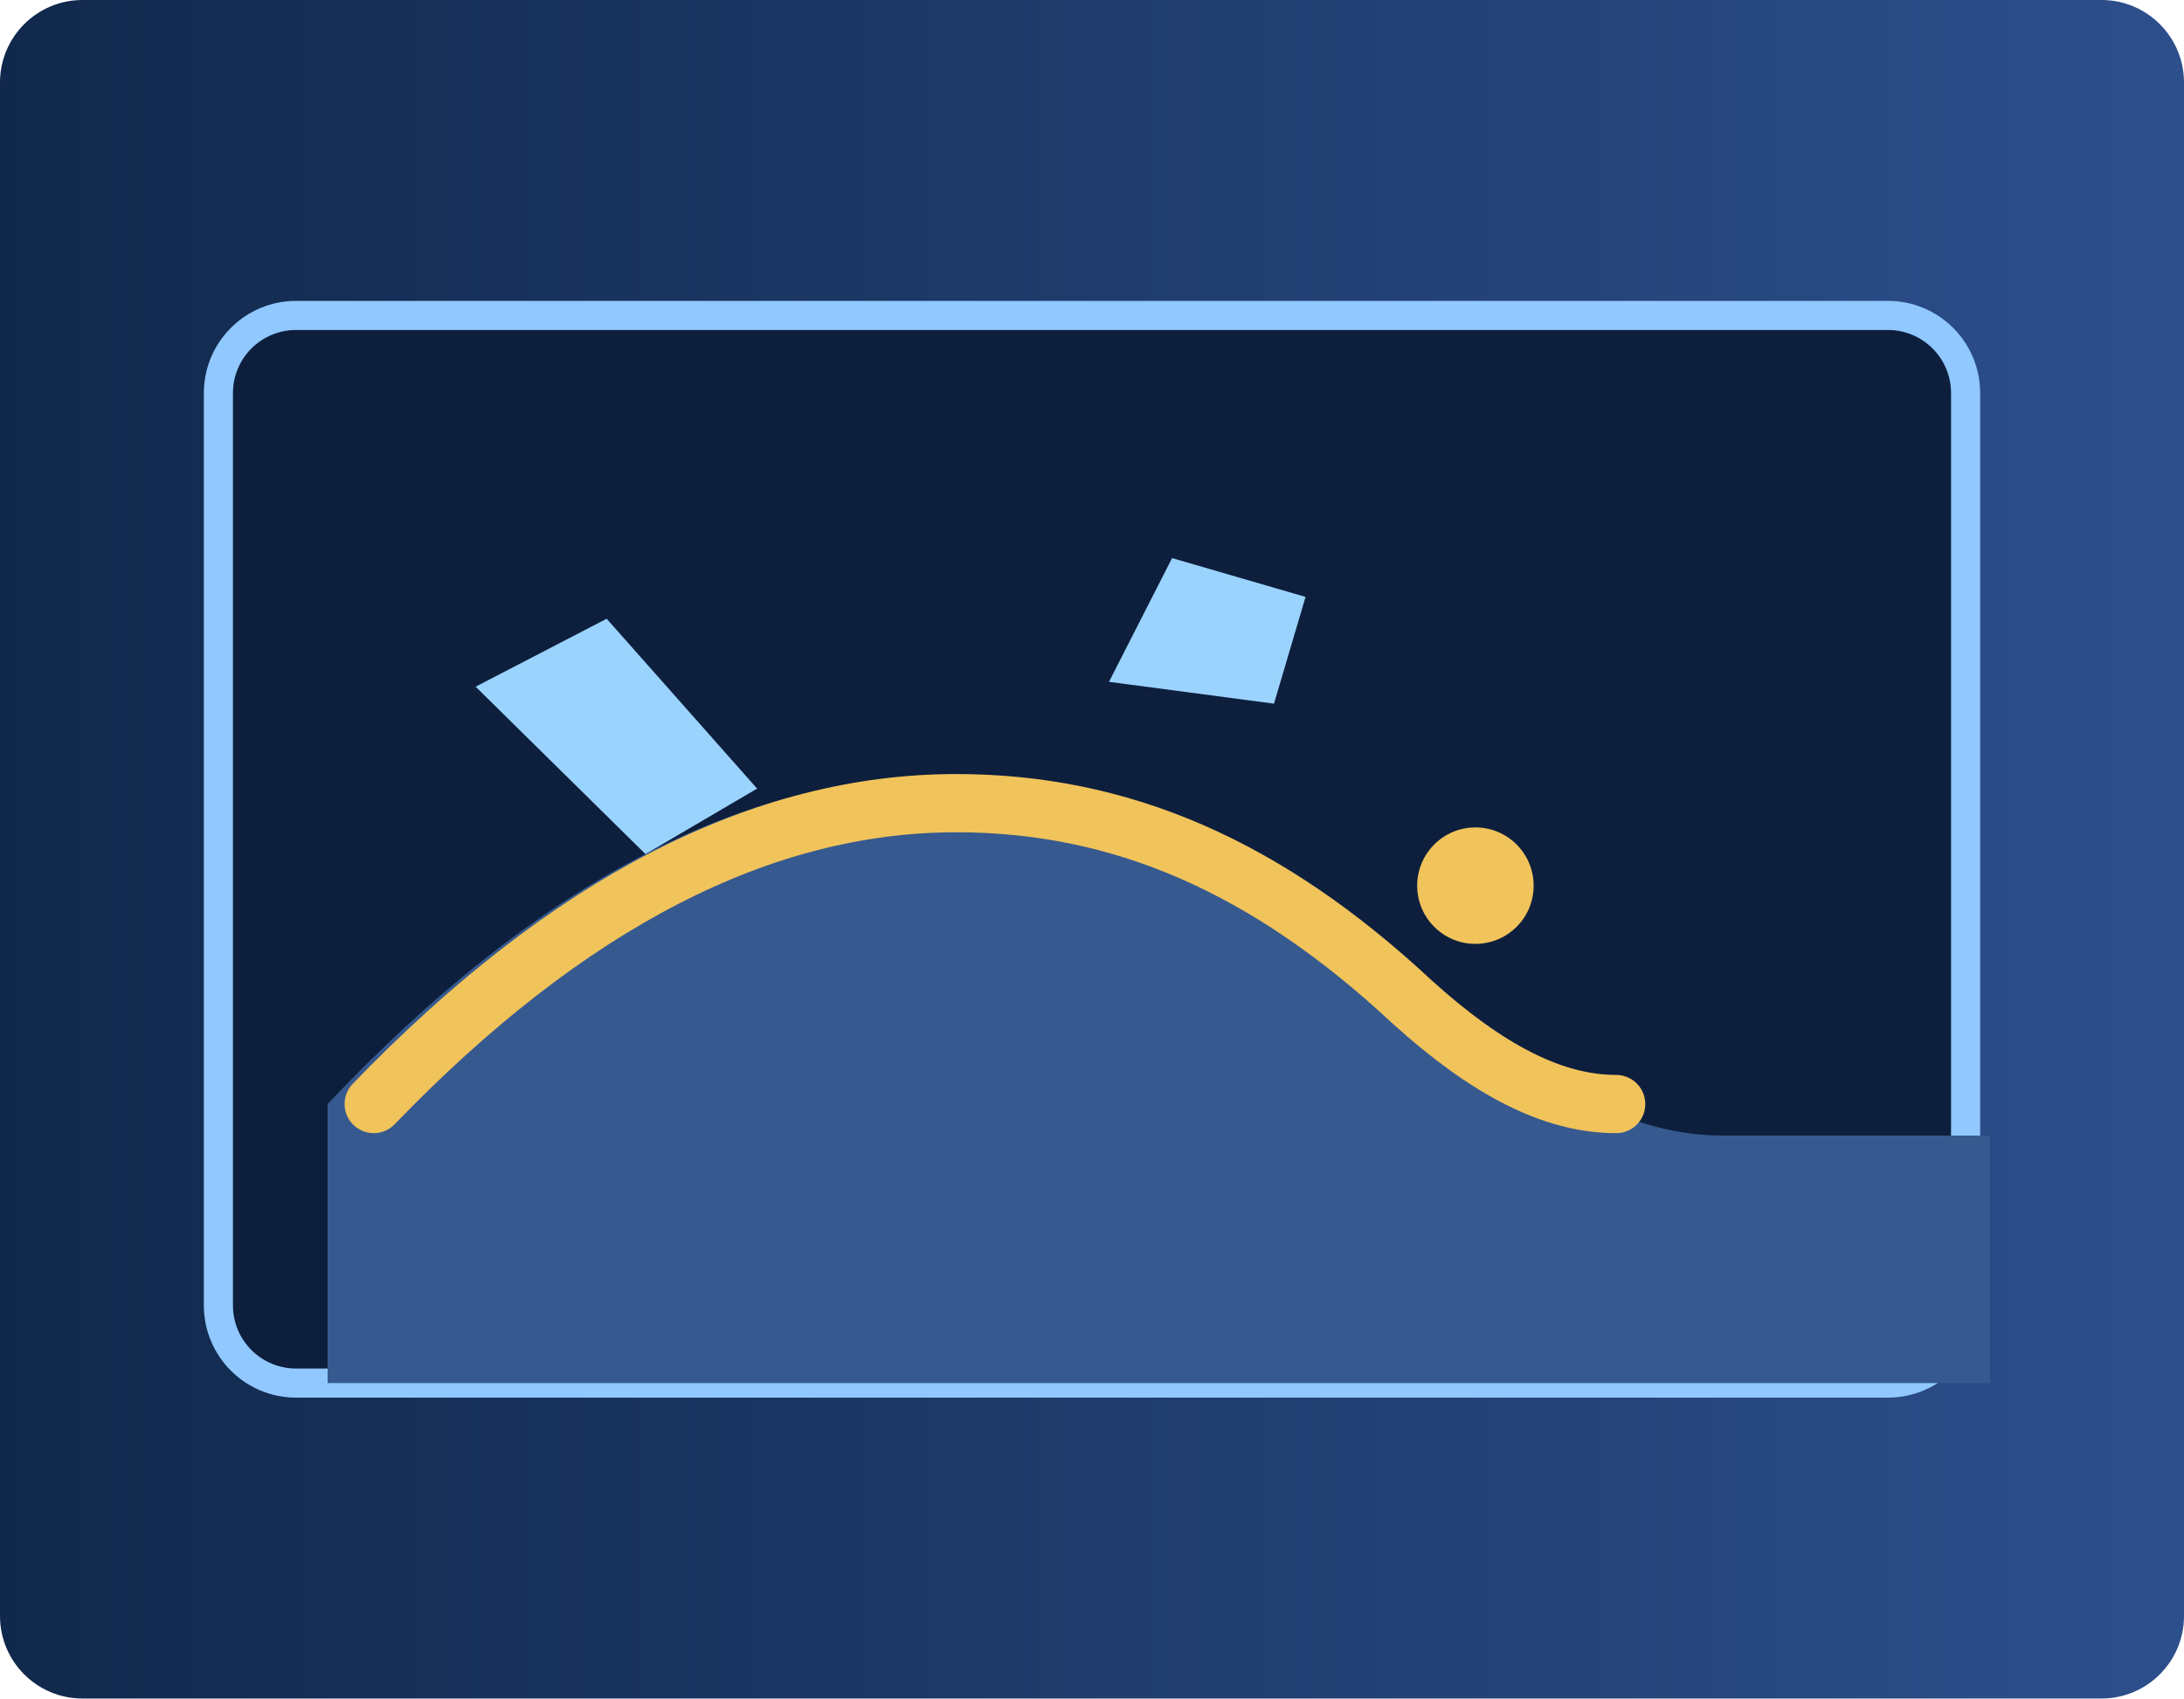
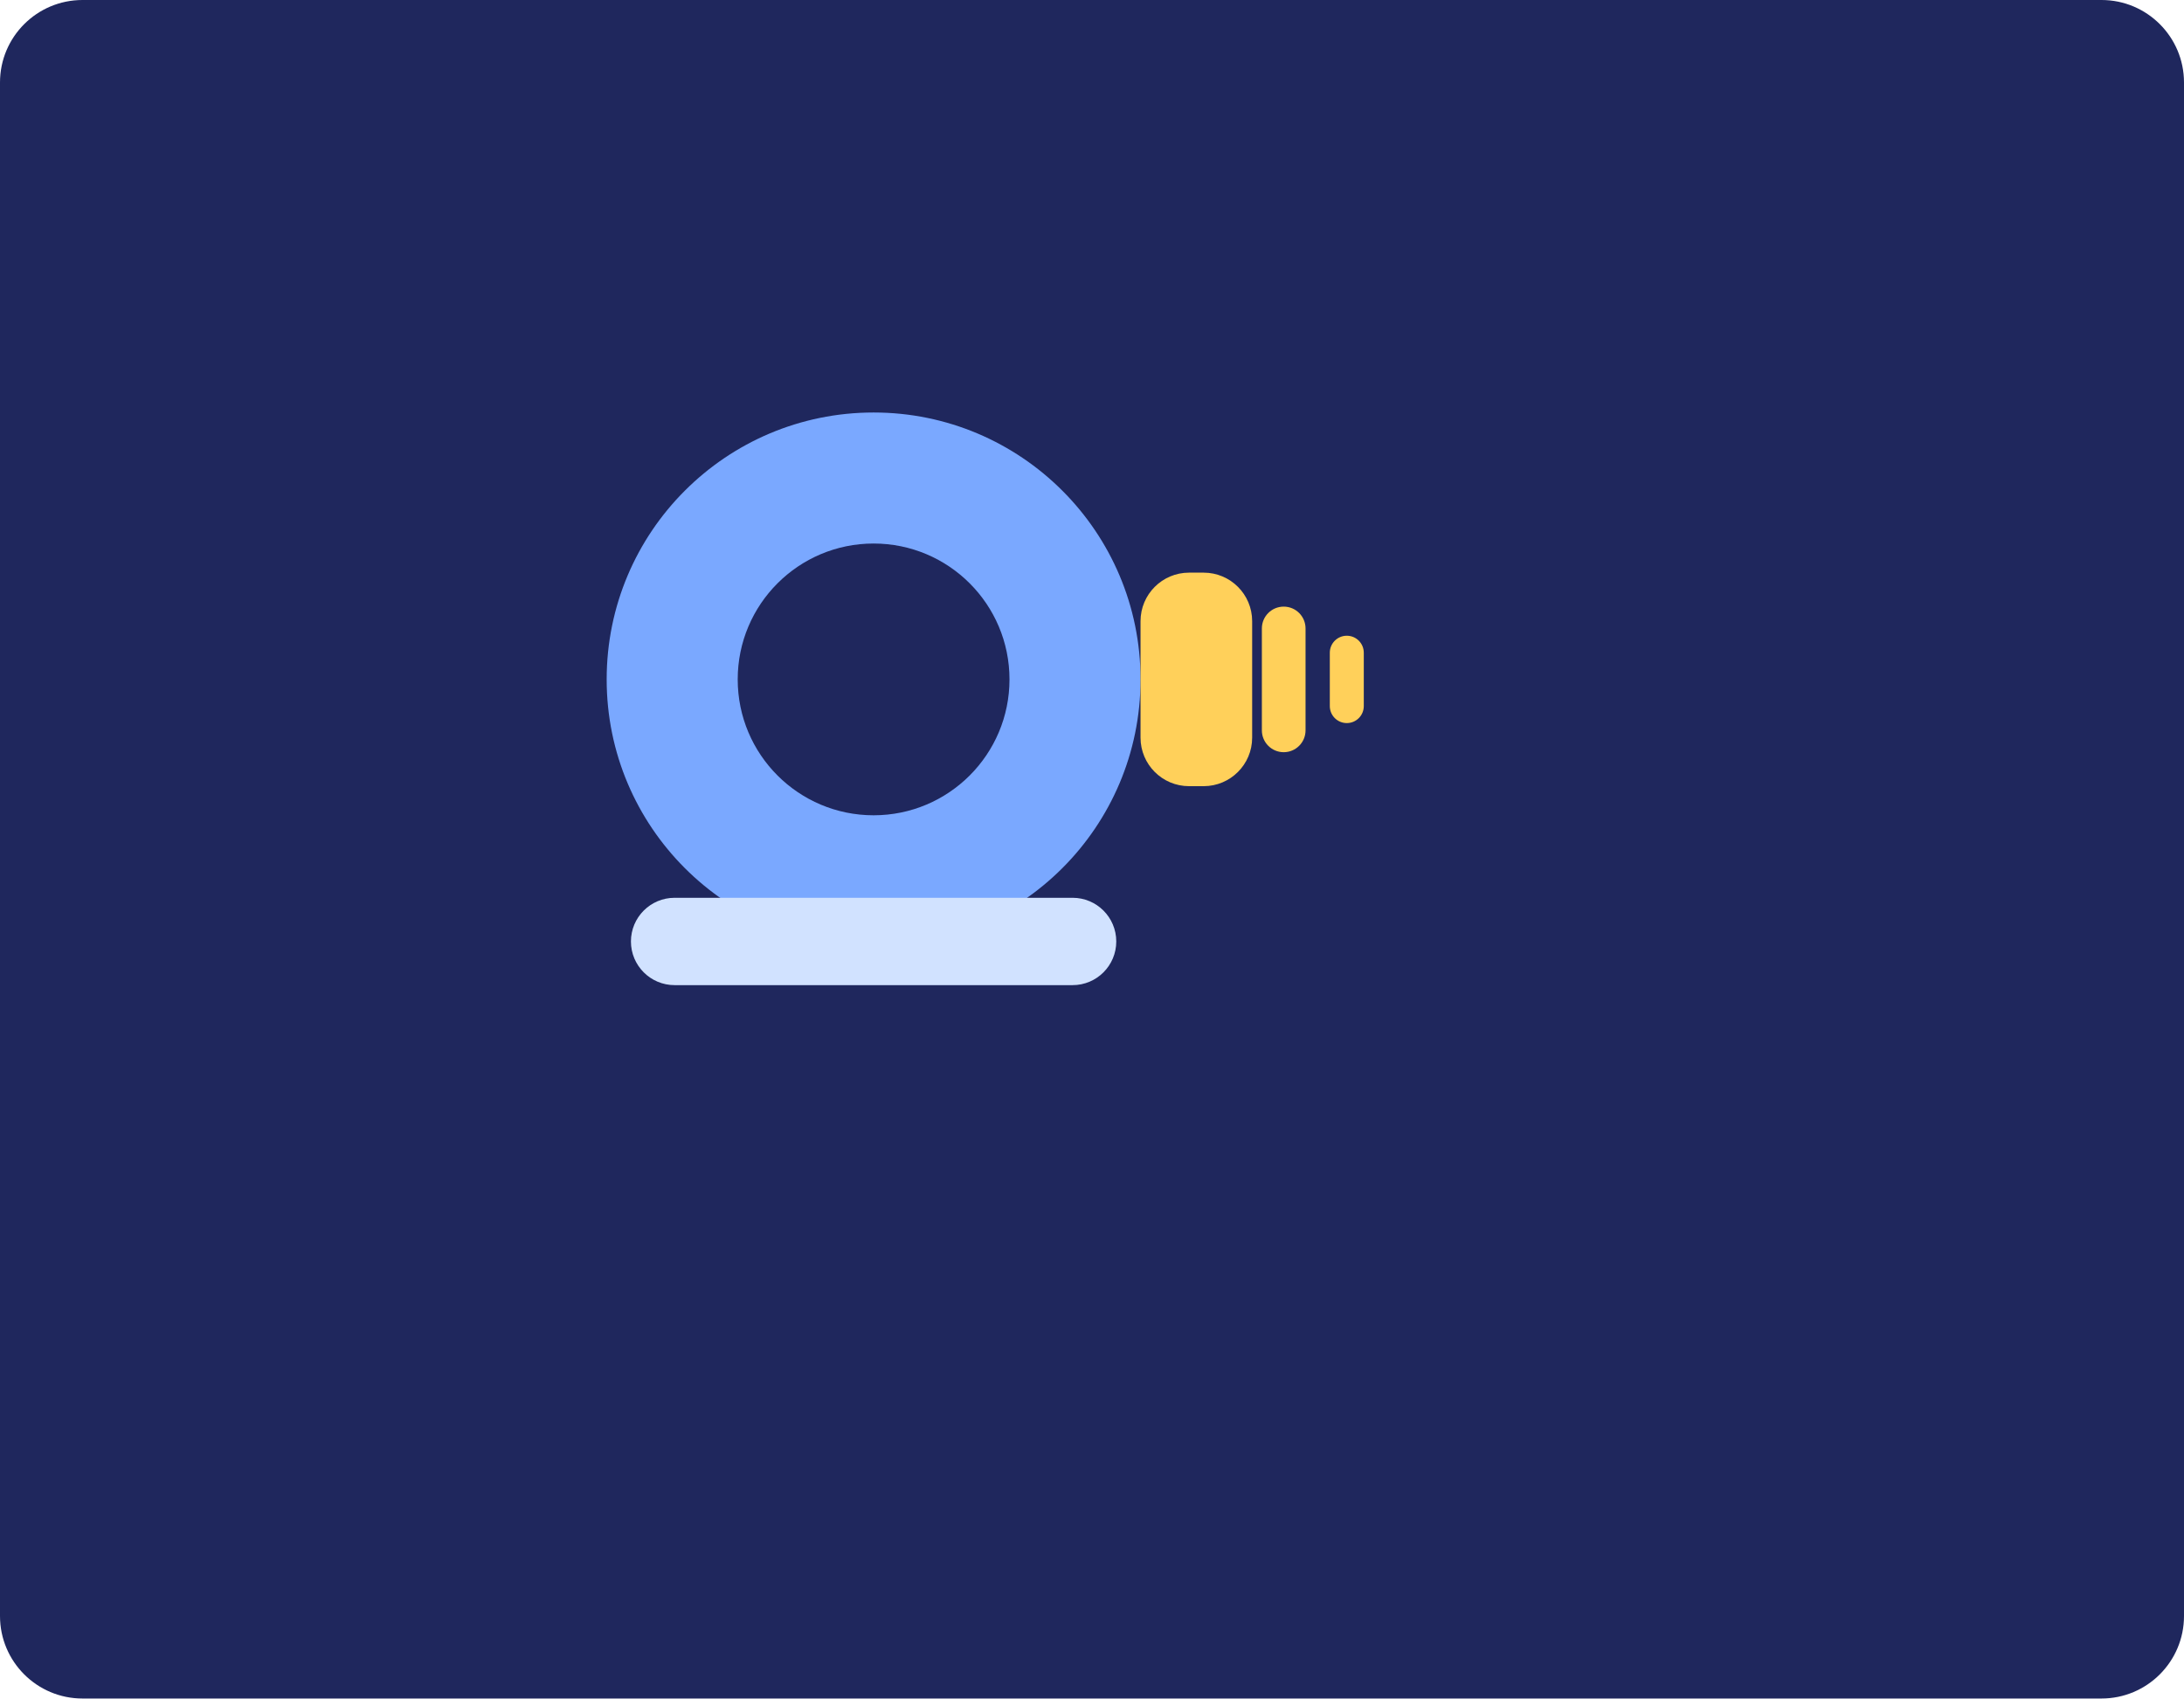
<svg xmlns="http://www.w3.org/2000/svg" viewBox="0 0 900 700">
-   <defs>
-     <linearGradient id="bg1" x1="0" x2="1">
-       <stop offset="0" stop-color="#10284b" />
-       <stop offset="1" stop-color="#2d4f8c" />
-     </linearGradient>
-   </defs>
-   <rect width="900" height="700" rx="34" fill="url(#bg1)" />
-   <rect x="90" y="130" width="720" height="440" rx="32" fill="#0d1f3d" stroke="#90c8ff" stroke-width="12" />
-   <path d="M135 455c85-90 170-135 255-135 73 0 141 30 205 90 41 39 79 58 115 58h110v102H135z" fill="#365a8f" />
-   <path d="M154 455c80-83 160-124 240-124 68 0 128 26 188 82 31 28 58 42 84 42" fill="none" stroke="#f1c35b" stroke-width="24" stroke-linecap="round" />
-   <circle cx="608" cy="365" r="24" fill="#f1c35b" />
-   <path d="M250 255l62 70-46 27-70-69z" fill="#9bd3ff" />
-   <path d="M483 230l55 16-13 44-68-9z" fill="#9bd3ff" />
+   <rect width="900" height="700" rx="34" fill="#1f275d" />
+   <circle cx="360" cy="280" r="110" fill="#7aa8ff" />
+   <circle cx="360" cy="280" r="56" fill="#1f275d" />
+   <rect x="260" y="370" width="200" height="36" rx="18" fill="#d1e2ff" />
+   <rect x="470" y="236" width="46" height="88" rx="20" fill="#ffd05a" />
+   <rect x="520" y="250" width="18" height="60" rx="9" fill="#ffd05a" />
+   <rect x="548" y="262" width="14" height="36" rx="7" fill="#ffd05a" />
</svg>
